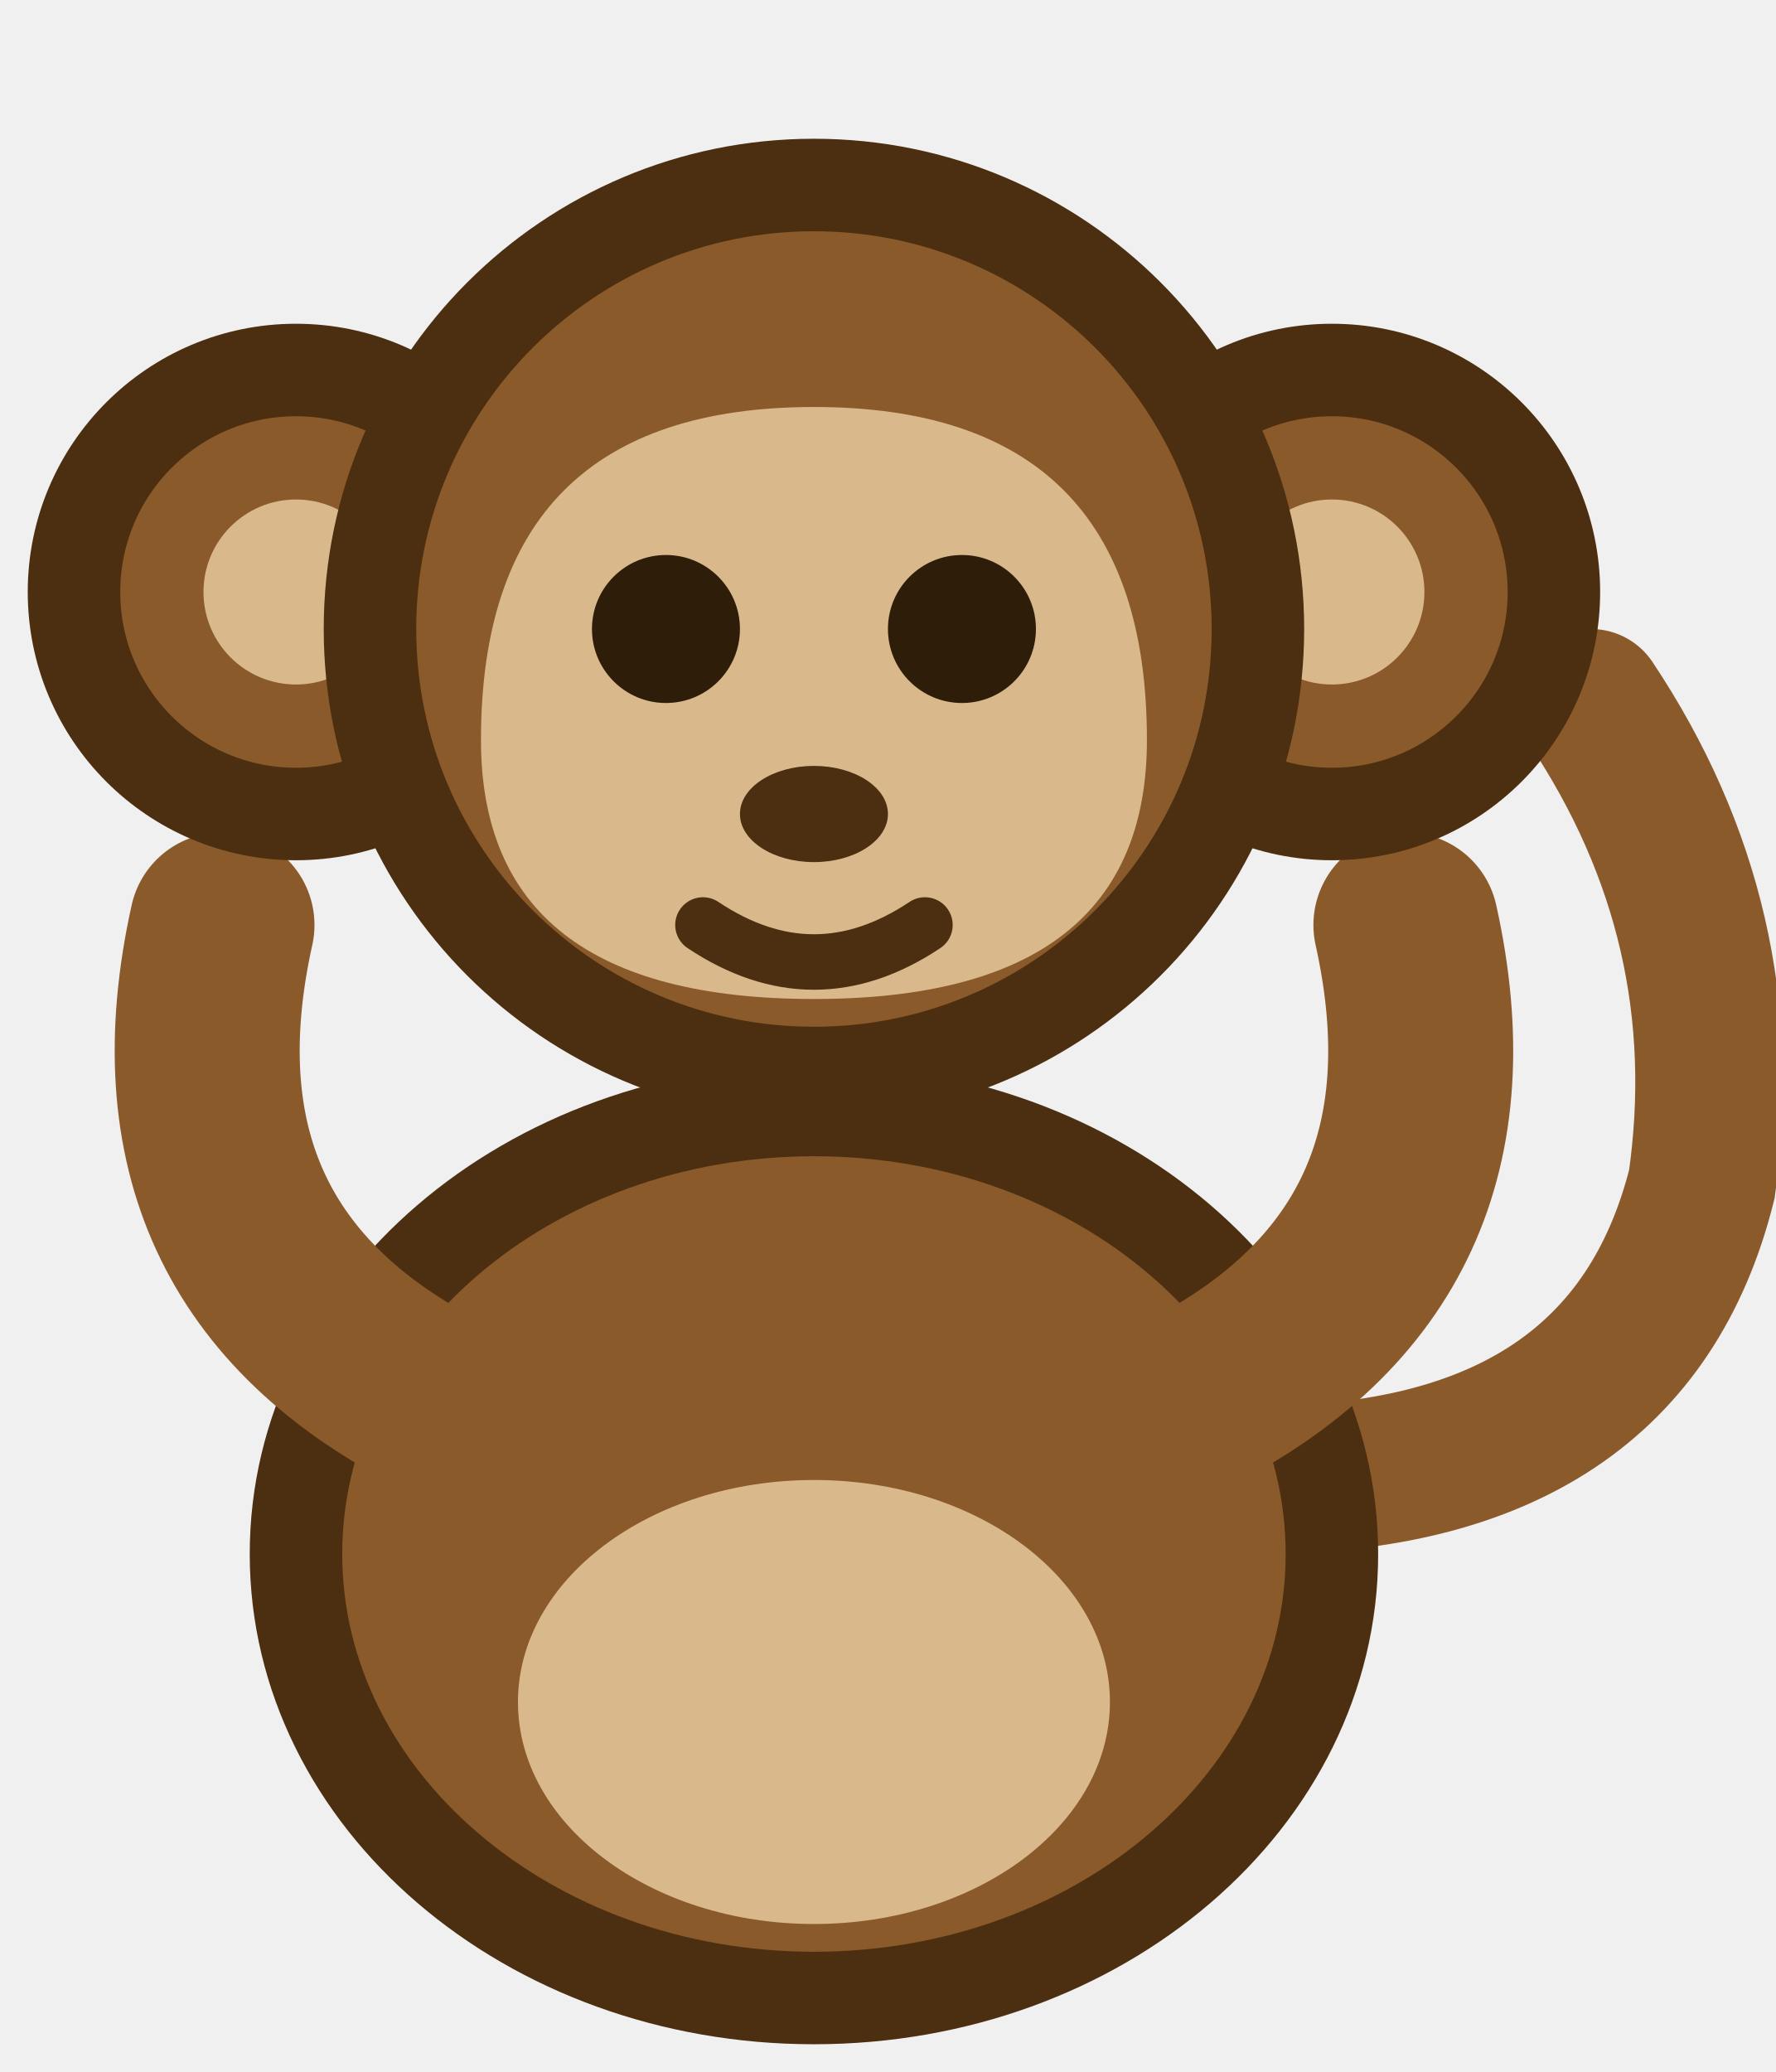
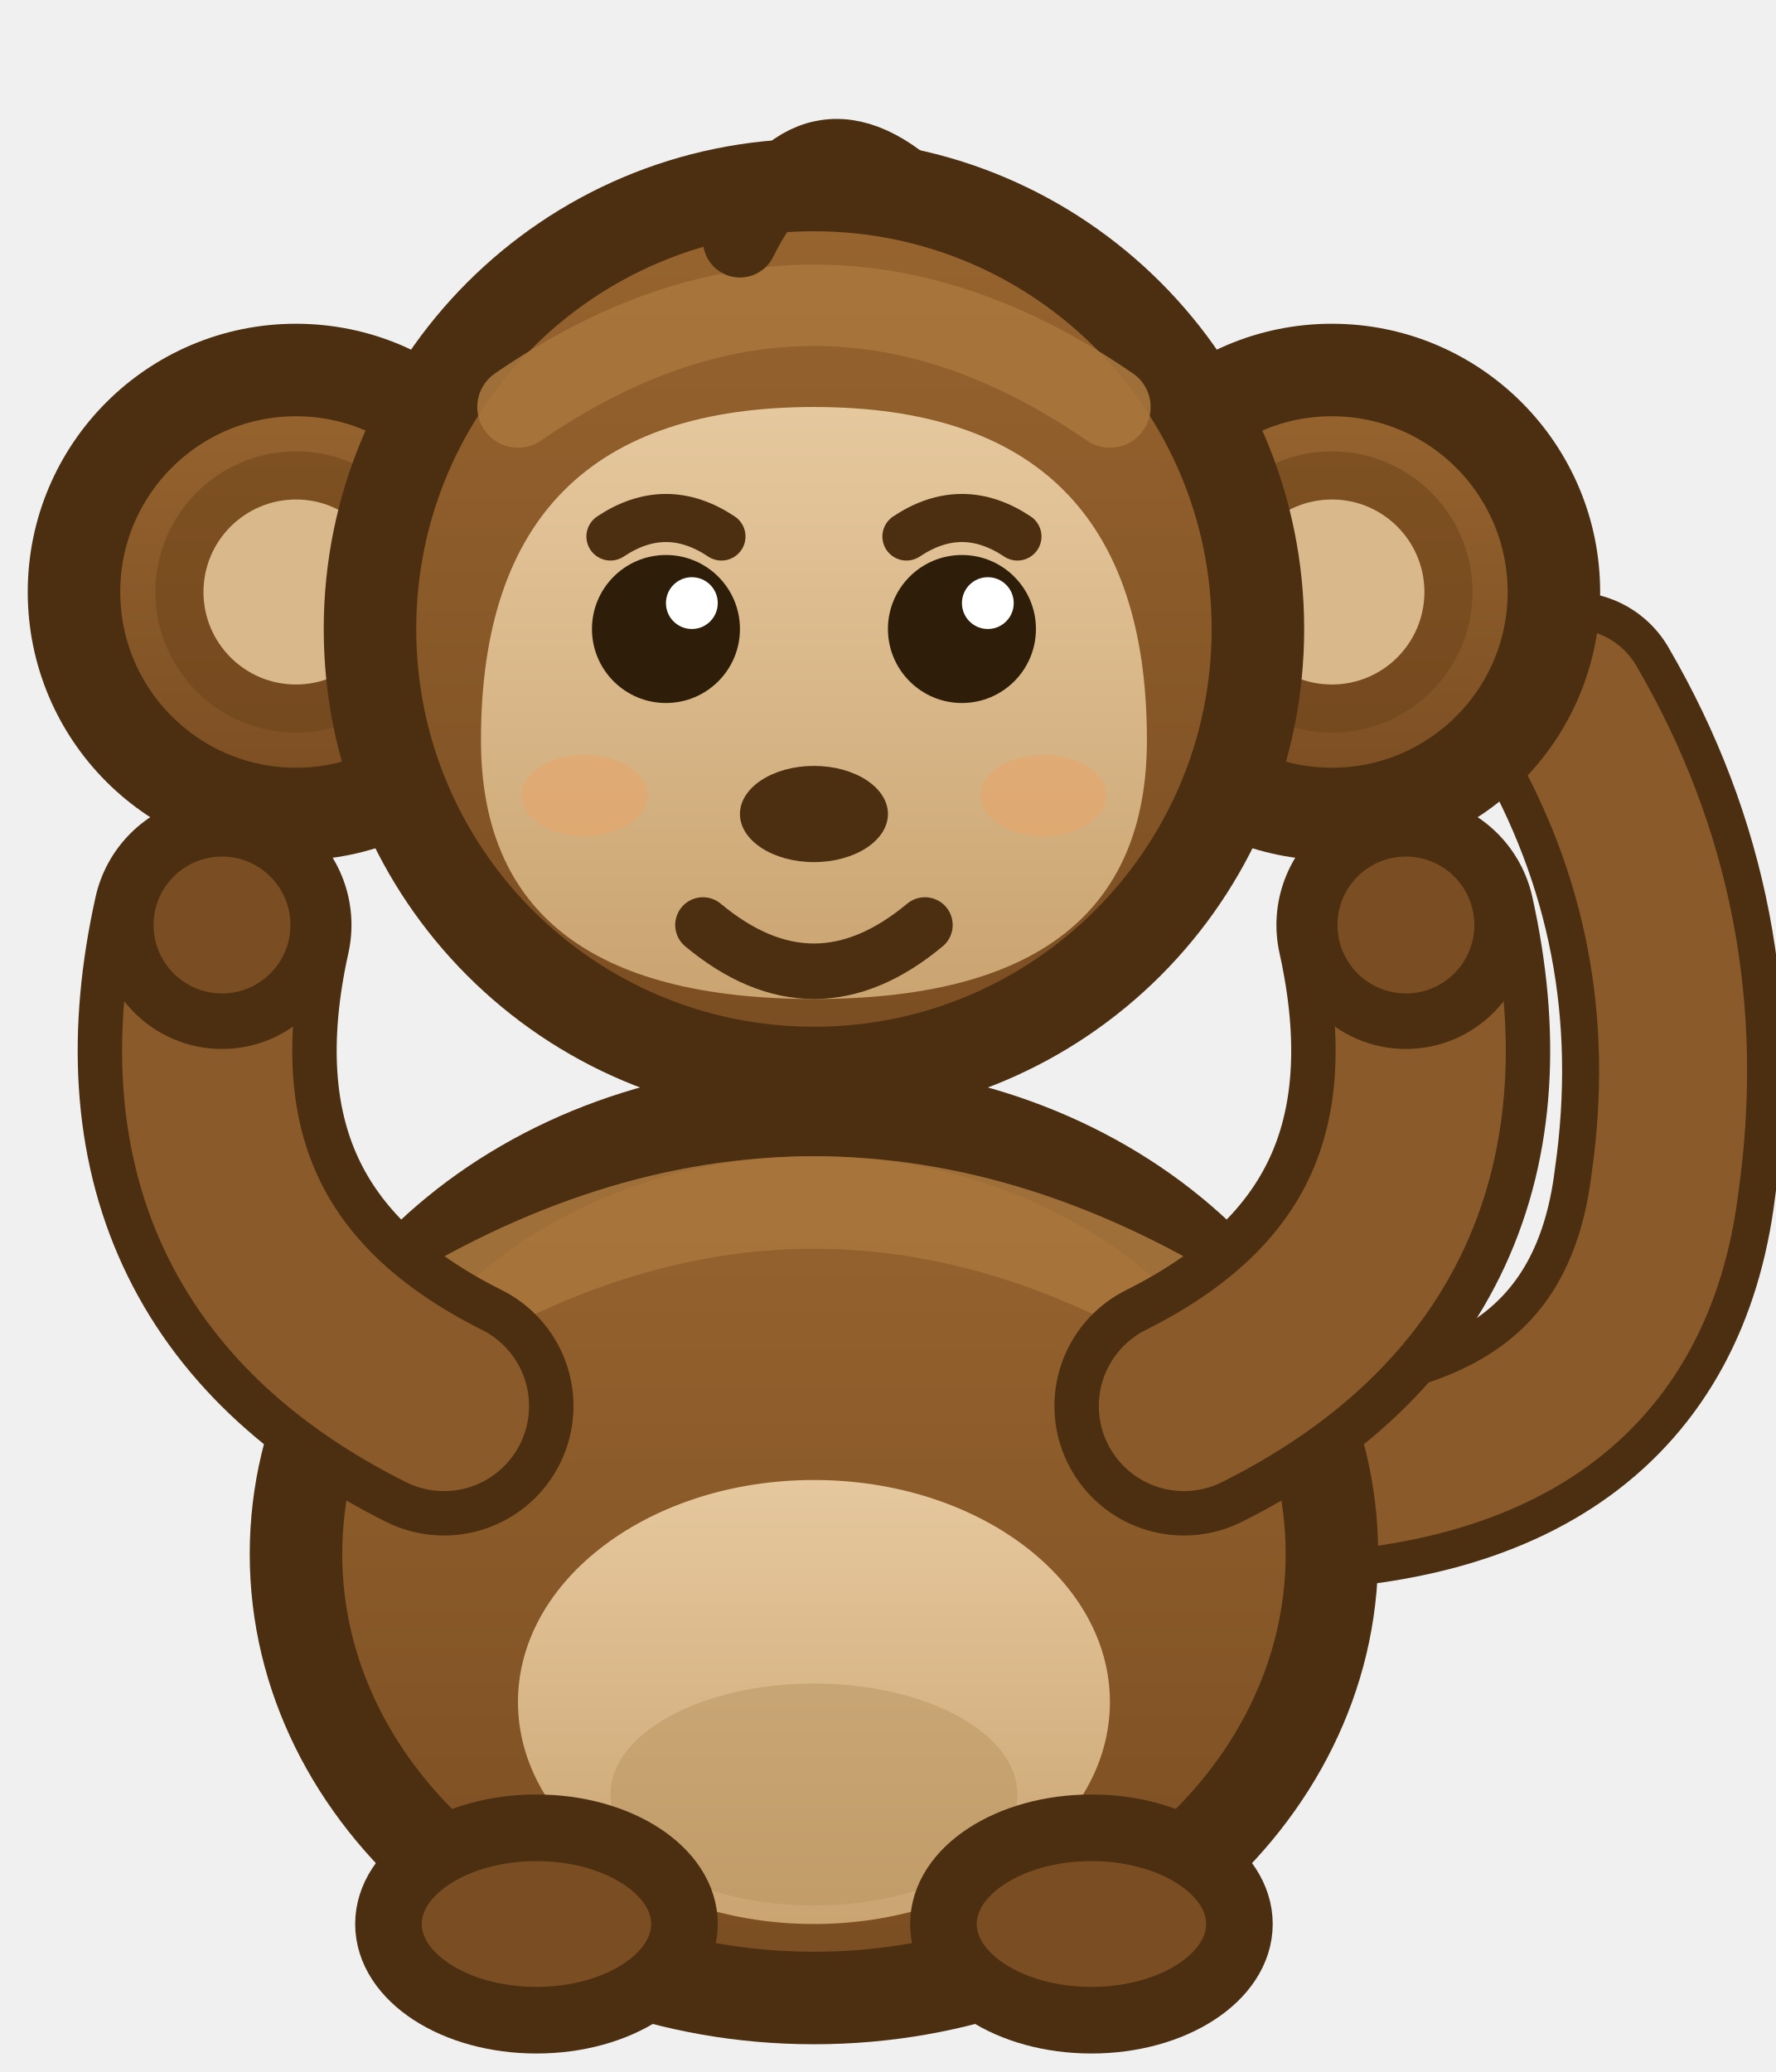
<svg xmlns="http://www.w3.org/2000/svg" viewBox="0 0 48 56" width="48" height="56">
-   <path d="M34 40 Q44 40 46 32 Q47 25 43 19" fill="none" stroke="#8a5a2b" stroke-width="4" stroke-linecap="round" />
-   <ellipse cx="22" cy="42" rx="14" ry="12" fill="#8a5a2b" stroke="#4c2e10" stroke-width="2.5" />
-   <ellipse cx="22" cy="46" rx="8" ry="6" fill="#d9b98c" />
-   <path d="M12 38 Q4 34 6 25" fill="none" stroke="#8a5a2b" stroke-width="5" stroke-linecap="round" />
-   <path d="M32 38 Q40 34 38 25" fill="none" stroke="#8a5a2b" stroke-width="5" stroke-linecap="round" />
-   <circle cx="8" cy="16" r="6" fill="#8a5a2b" stroke="#4c2e10" stroke-width="2.5" />
-   <circle cx="36" cy="16" r="6" fill="#8a5a2b" stroke="#4c2e10" stroke-width="2.5" />
+   <defs>
+     <linearGradient id="mf" x1="0" y1="0" x2="0" y2="1">
+       <stop offset="0" stop-color="#98652f" />
+       <stop offset="1" stop-color="#7a4d22" />
+     </linearGradient>
+     <linearGradient id="mt" x1="0" y1="0" x2="0" y2="1">
+       <stop offset="0" stop-color="#e6c89e" />
+       <stop offset="1" stop-color="#caa471" />
+     </linearGradient>
+   </defs>
+   <path d="M34 40 Q44 40 45 32 Q46 25 42.5 19" fill="none" stroke="#4c2e10" stroke-width="6" stroke-linecap="round" />
+   <path d="M34 40 Q44 40 45 32 Q46 25 42.5 19" fill="none" stroke="#8a5a2b" stroke-width="4" stroke-linecap="round" />
+   <ellipse cx="22" cy="42" rx="14" ry="12" fill="url(#mf)" stroke="#4c2e10" stroke-width="2.5" />
+   <path d="M11 36 Q22 29 33 36" fill="none" stroke="#a8763d" stroke-width="2.5" stroke-linecap="round" opacity="0.9" />
+   <ellipse cx="22" cy="46" rx="8" ry="6" fill="url(#mt)" />
+   <ellipse cx="22" cy="48.5" rx="5.5" ry="3" fill="#b8945f" opacity="0.5" />
+   <ellipse cx="14.5" cy="52" rx="4" ry="2.6" fill="#7a4d22" stroke="#4c2e10" stroke-width="1.8" />
+   <ellipse cx="29.5" cy="52" rx="4" ry="2.6" fill="#7a4d22" stroke="#4c2e10" stroke-width="1.8" />
+   <path d="M12 38 Q4 34 6 25" fill="none" stroke="#4c2e10" stroke-width="7" stroke-linecap="round" />
+   <path d="M12 38 Q4 34 6 25" fill="none" stroke="#8a5a2b" stroke-width="4.6" stroke-linecap="round" />
+   <circle cx="6" cy="25" r="2.6" fill="#7a4d22" stroke="#4c2e10" stroke-width="1.5" />
+   <path d="M32 38 Q40 34 38 25" fill="none" stroke="#4c2e10" stroke-width="7" stroke-linecap="round" />
+   <path d="M32 38 Q40 34 38 25" fill="none" stroke="#8a5a2b" stroke-width="4.6" stroke-linecap="round" />
+   <circle cx="38" cy="25" r="2.6" fill="#7a4d22" stroke="#4c2e10" stroke-width="1.5" />
+   <circle cx="8" cy="16" r="6" fill="url(#mf)" stroke="#4c2e10" stroke-width="2.5" />
+   <circle cx="36" cy="16" r="6" fill="url(#mf)" stroke="#4c2e10" stroke-width="2.5" />
+   <circle cx="8" cy="16" r="3.8" fill="#6d431a" opacity="0.55" />
+   <circle cx="36" cy="16" r="3.8" fill="#6d431a" opacity="0.55" />
  <circle cx="8" cy="16" r="2.5" fill="#d9b98c" />
  <circle cx="36" cy="16" r="2.5" fill="#d9b98c" />
-   <circle cx="22" cy="17" r="12" fill="#8a5a2b" stroke="#4c2e10" stroke-width="2.5" />
-   <path d="M13 20 Q13 11 22 11 Q31 11 31 20 Q31 27 22 27 Q13 27 13 20 Z" fill="#d9b98c" />
+   <circle cx="22" cy="17" r="12" fill="url(#mf)" stroke="#4c2e10" stroke-width="2.5" />
+   <path d="M14 11 Q22 5.5 30 11" fill="none" stroke="#a8763d" stroke-width="2.2" stroke-linecap="round" opacity="0.9" />
+   <path d="M20 6.5 Q22 2.5 25 5.5" fill="none" stroke="#4c2e10" stroke-width="2" stroke-linecap="round" />
+   <path d="M13 20 Q13 11 22 11 Q31 11 31 20 Q31 27 22 27 Q13 27 13 20 Z" fill="url(#mt)" />
+   <path d="M16.5 14.5 Q18 13.5 19.5 14.5 M24.5 14.5 Q26 13.5 27.5 14.5" fill="none" stroke="#4c2e10" stroke-width="1.3" stroke-linecap="round" />
  <circle cx="18" cy="17" r="2" fill="#2e1d08" />
  <circle cx="26" cy="17" r="2" fill="#2e1d08" />
+   <circle cx="18.7" cy="16.3" r="0.7" fill="#ffffff" />
+   <circle cx="26.7" cy="16.3" r="0.7" fill="#ffffff" />
+   <ellipse cx="15.8" cy="21.5" rx="1.7" ry="1.1" fill="#e8a56a" opacity="0.6" />
+   <ellipse cx="28.2" cy="21.5" rx="1.7" ry="1.1" fill="#e8a56a" opacity="0.6" />
  <ellipse cx="22" cy="22" rx="2" ry="1.3" fill="#4c2e10" />
-   <path d="M19 25 Q22 27 25 25" fill="none" stroke="#4c2e10" stroke-width="1.5" stroke-linecap="round" />
+   <path d="M19 25 Q22 27.5 25 25" fill="none" stroke="#4c2e10" stroke-width="1.5" stroke-linecap="round" />
</svg>
